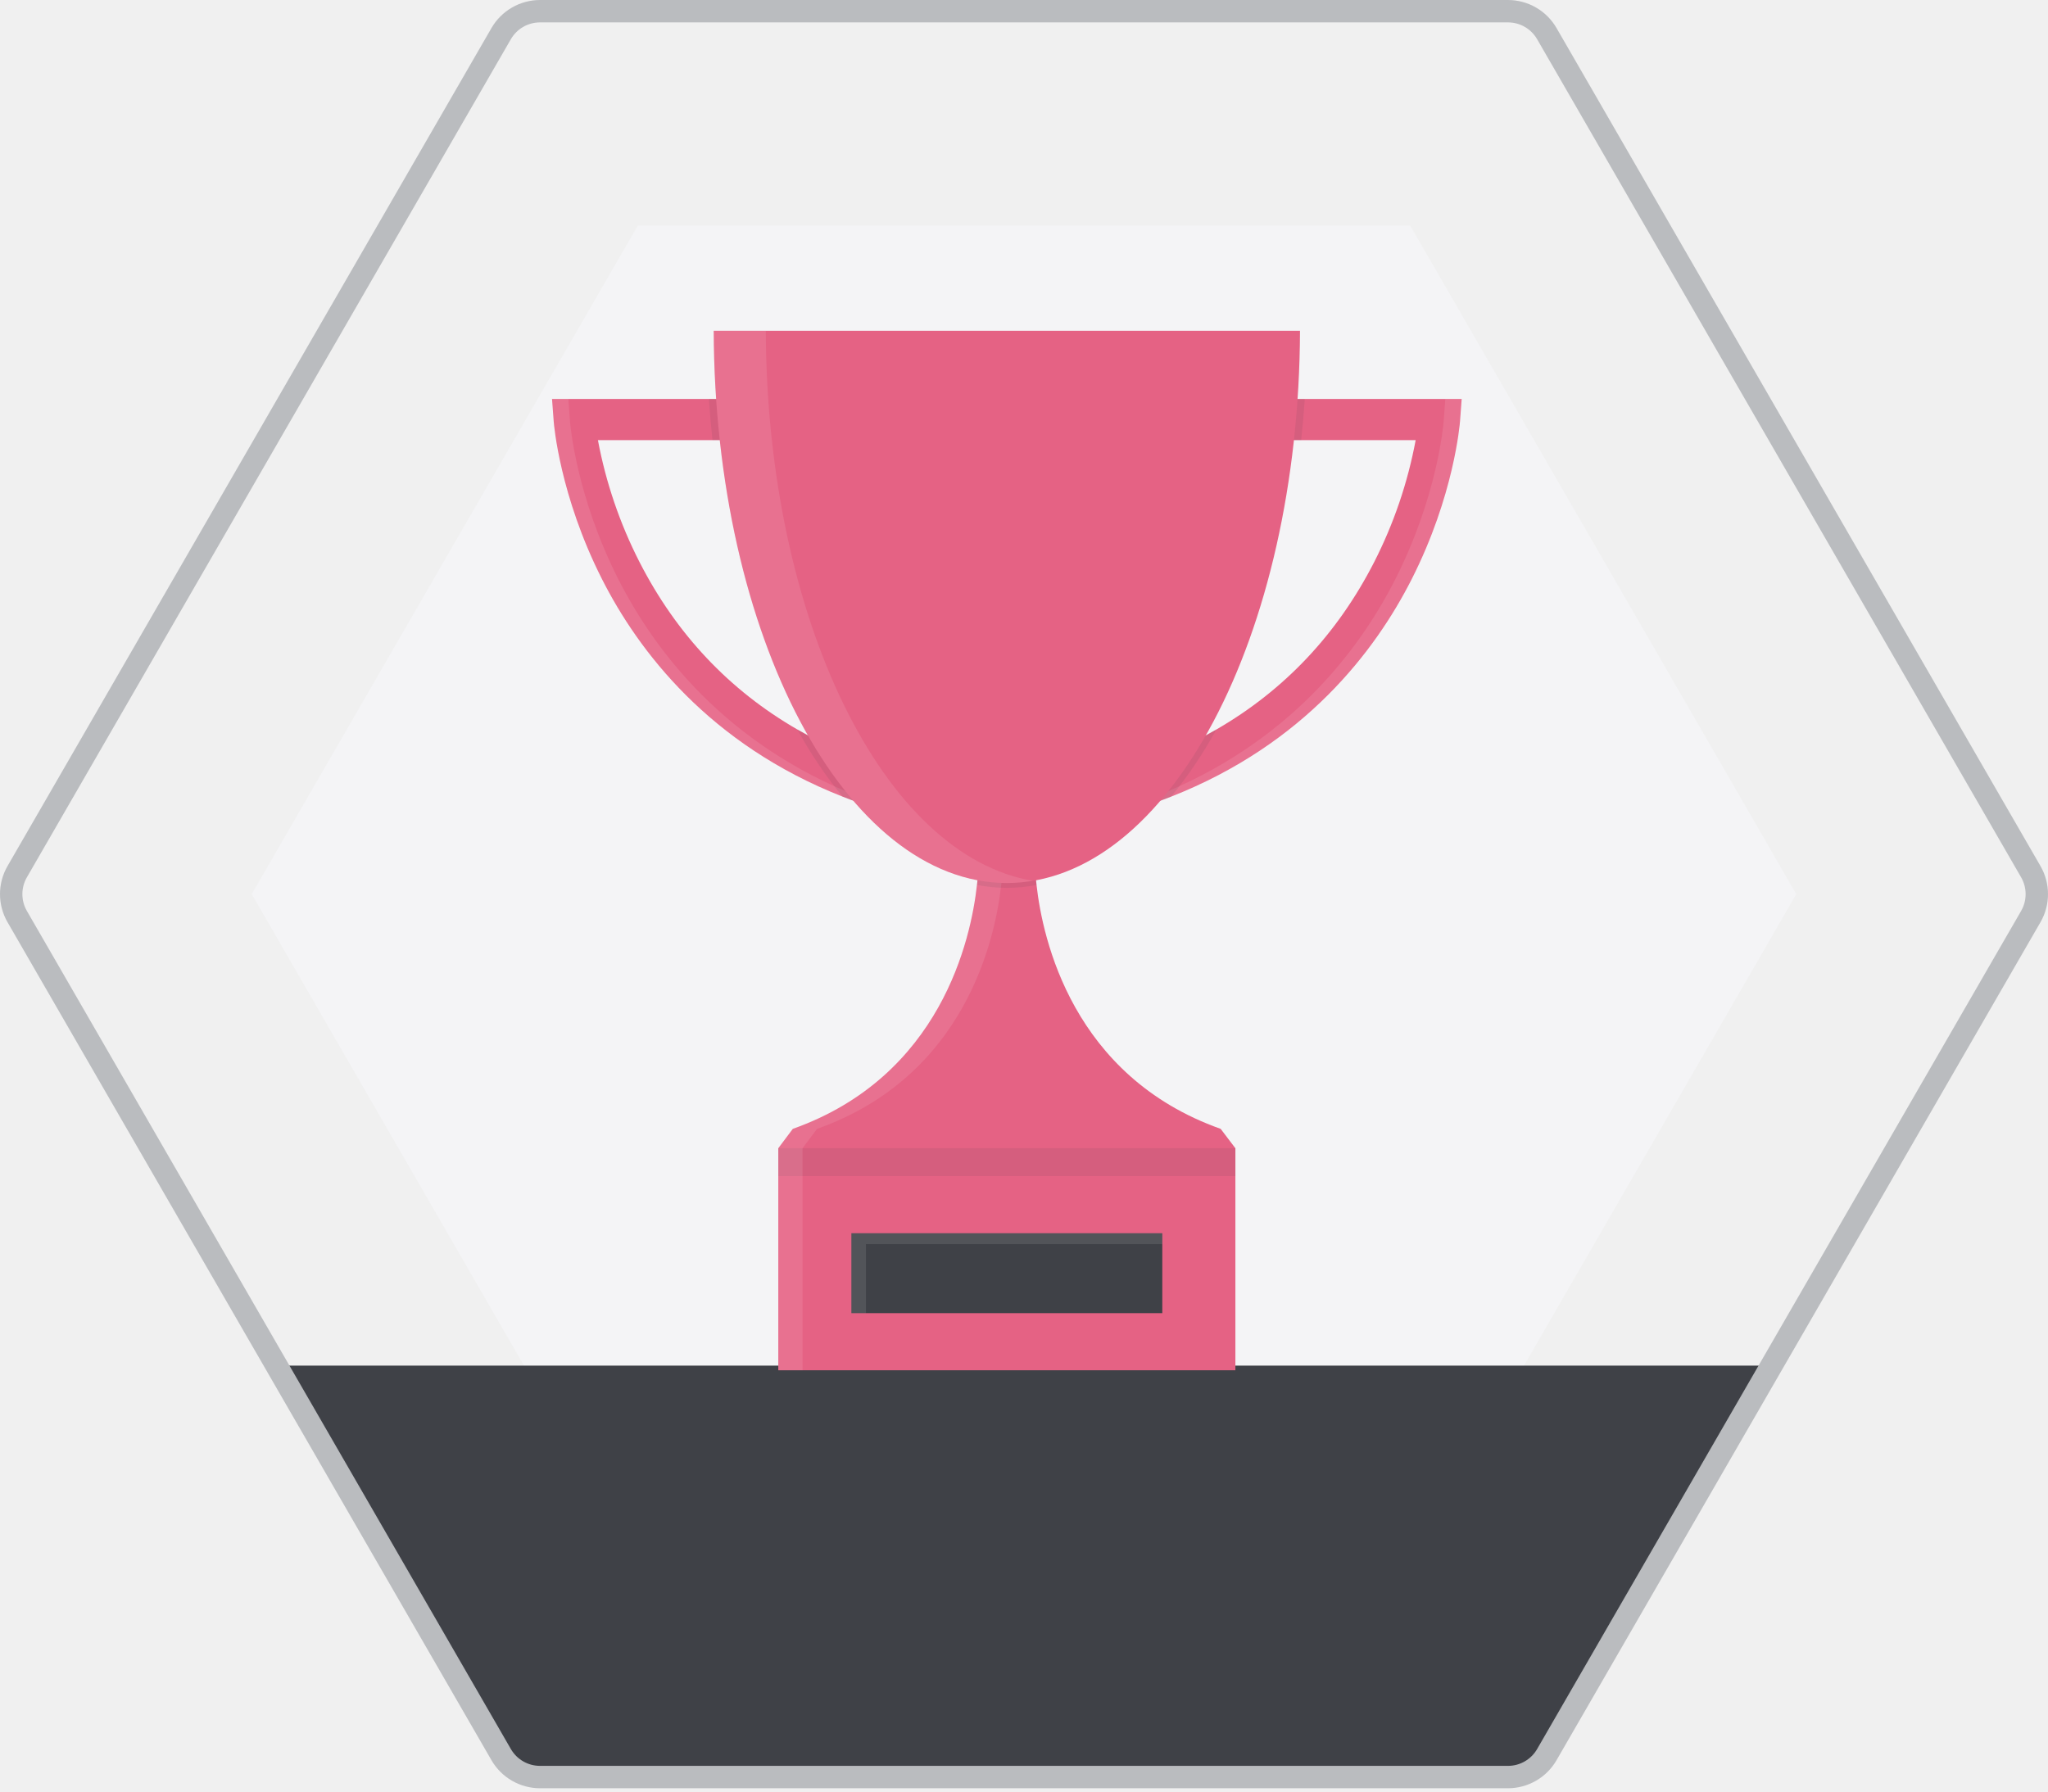
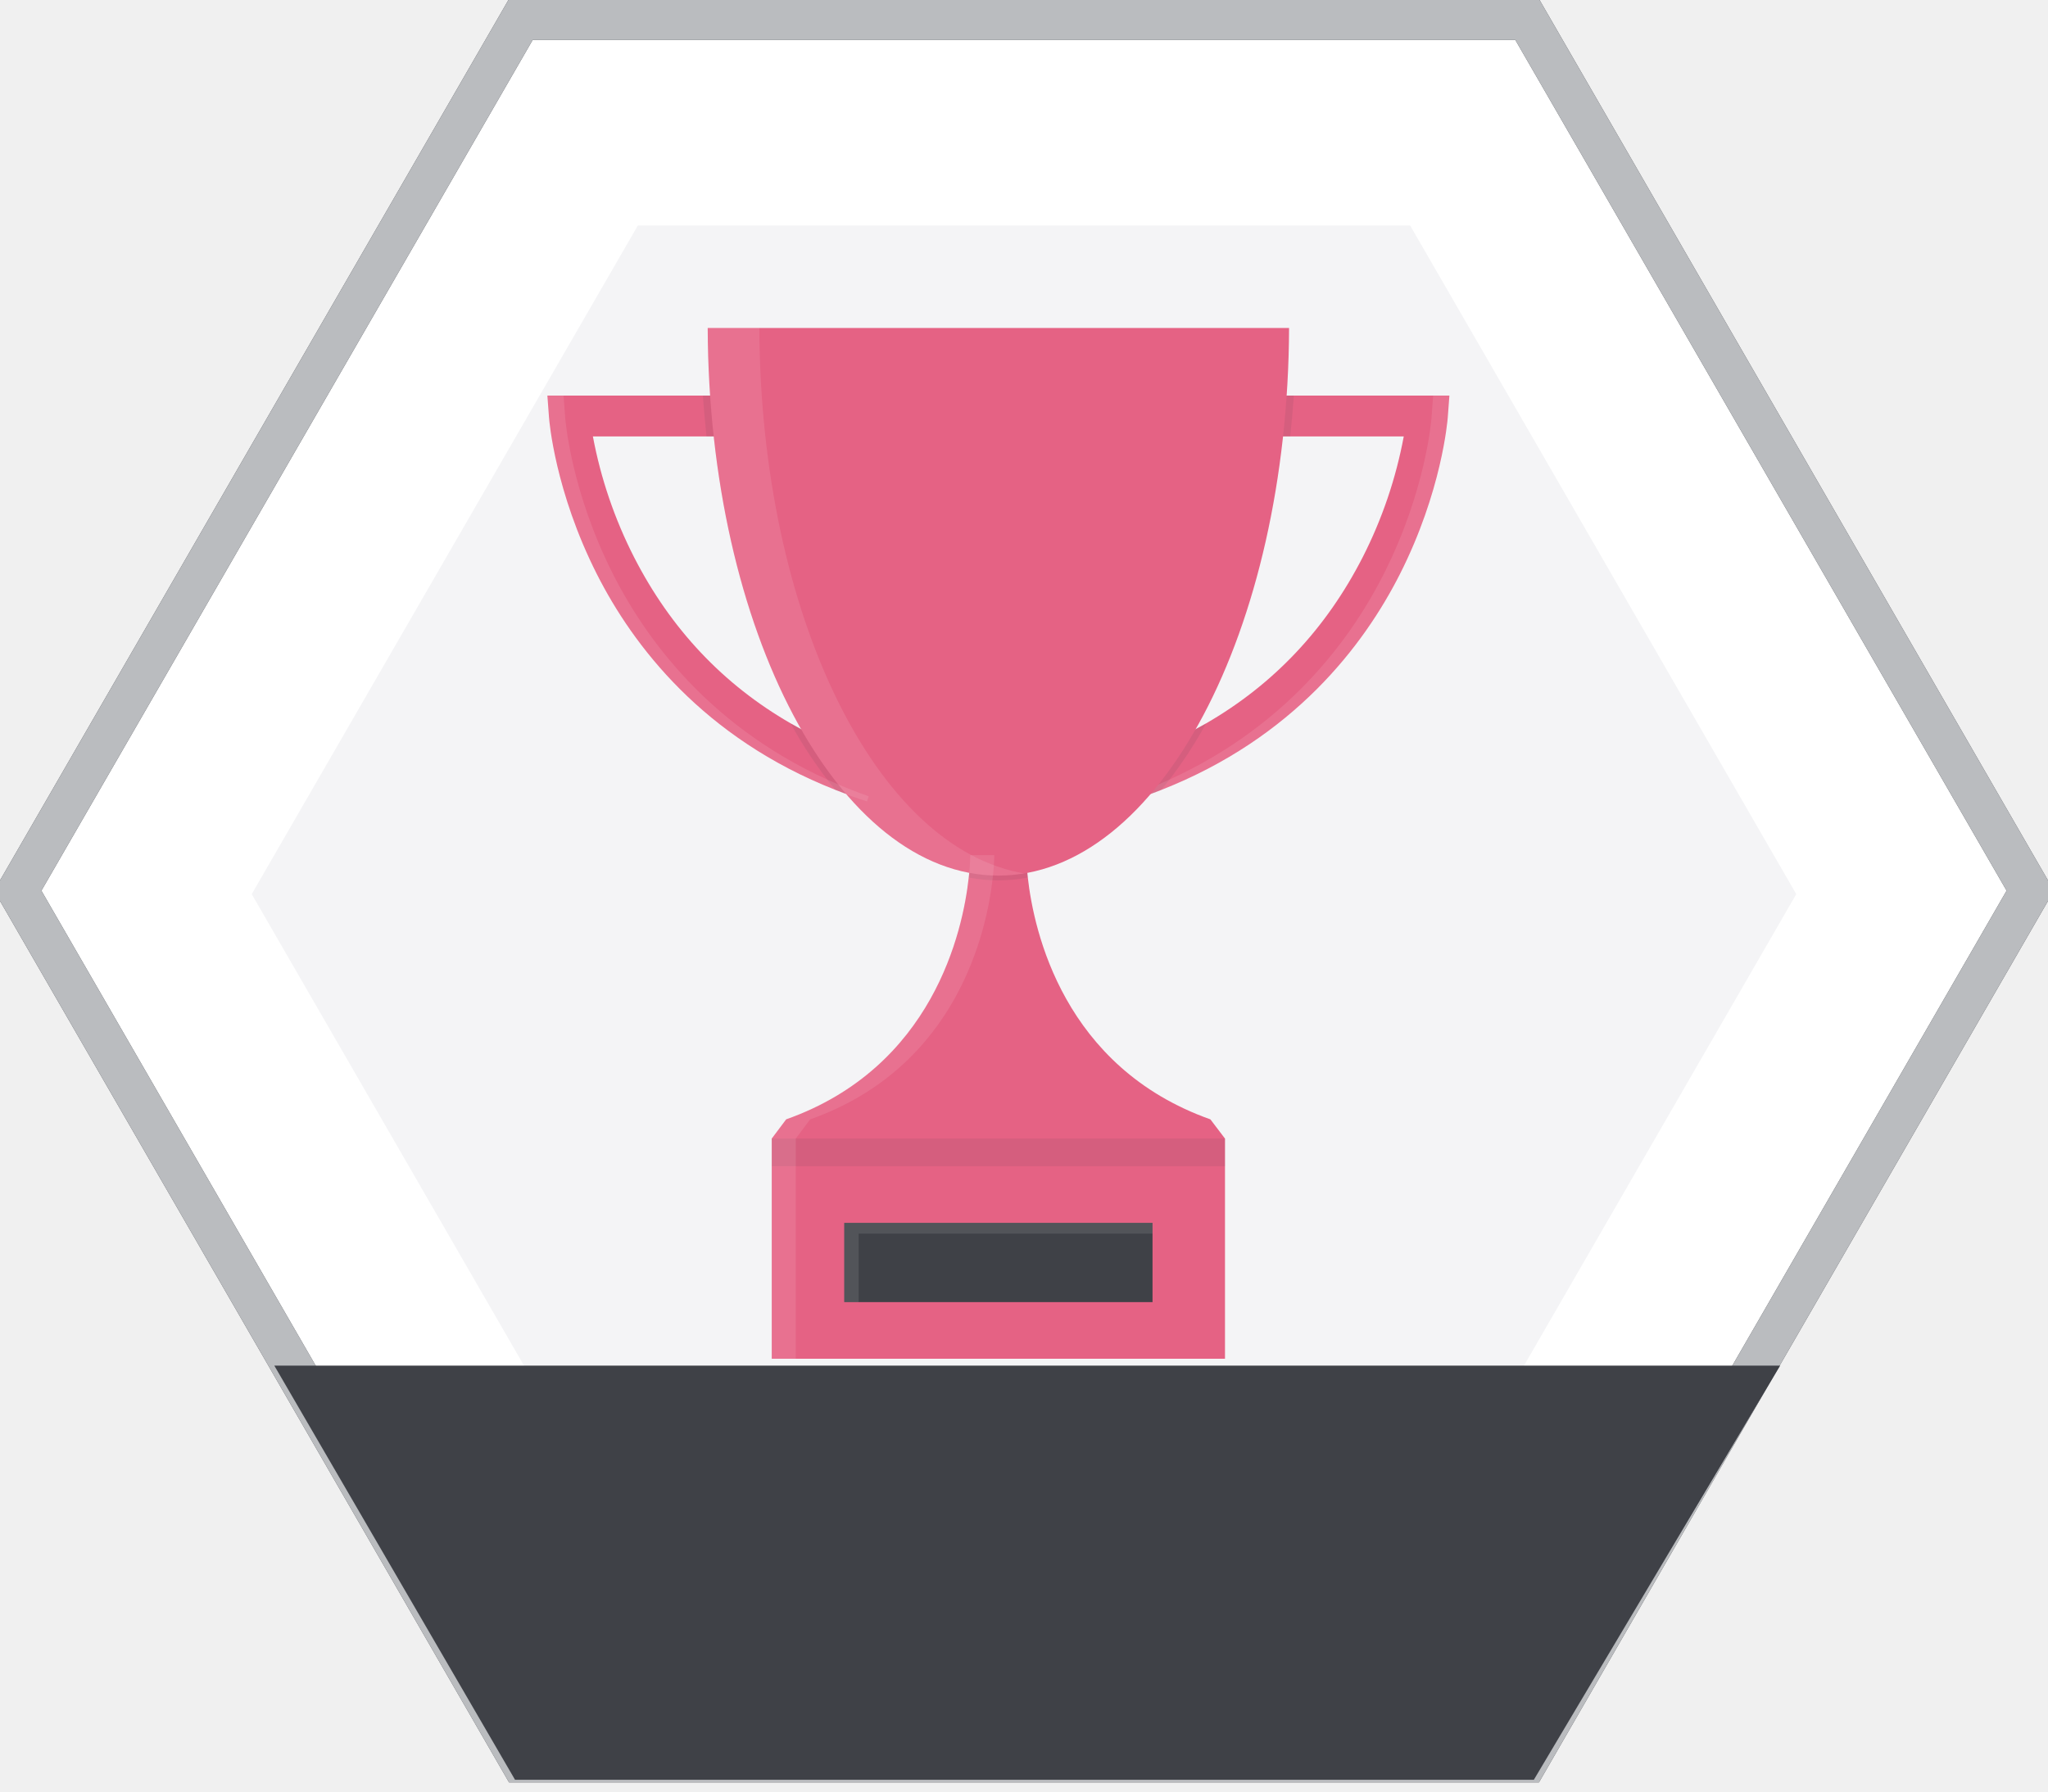
- <svg xmlns="http://www.w3.org/2000/svg" width="200" height="175" viewBox="0 0 200 175" fill="none">
-   <path d="M62.292 152.65H137.708L175.417 87.337L137.708 22.024H62.292L24.583 87.337L62.292 152.65Z" fill="#F4F4F6" />
-   <path d="M26.787 133.39H173.845L149.791 173.844H50.295L26.787 133.39Z" fill="#3F4147" />
-   <path d="M147.268 174.674H52.732C51.773 174.673 50.831 174.419 50 173.94C49.169 173.46 48.479 172.771 47.998 171.941L0.73 90.07C0.252 89.238 0 88.296 0 87.337C0 86.377 0.252 85.435 0.73 84.603L47.998 2.733C48.479 1.903 49.169 1.214 50 0.734C50.831 0.255 51.773 0.002 52.732 0H147.268C148.227 0.002 149.169 0.255 150 0.734C150.831 1.214 151.521 1.903 152.002 2.733L199.27 84.603C199.748 85.435 200 86.377 200 87.337C200 88.296 199.748 89.238 199.27 90.07L152.002 171.941C151.521 172.771 150.831 173.46 150 173.94C149.169 174.419 148.227 174.673 147.268 174.674ZM52.732 2.187C52.157 2.188 51.591 2.34 51.093 2.627C50.594 2.915 50.18 3.329 49.891 3.827L2.624 85.697C2.337 86.195 2.186 86.761 2.186 87.337C2.186 87.912 2.337 88.478 2.624 88.977L49.891 170.847C50.18 171.345 50.594 171.759 51.093 172.047C51.591 172.335 52.157 172.486 52.732 172.487H147.268C147.843 172.487 148.408 172.335 148.907 172.047C149.405 171.759 149.82 171.345 150.108 170.847L197.376 88.977C197.663 88.478 197.814 87.912 197.814 87.337C197.814 86.761 197.663 86.195 197.376 85.697L150.108 3.827C149.82 3.329 149.405 2.915 148.907 2.627C148.409 2.34 147.843 2.188 147.268 2.187L52.732 2.187Z" fill="#BABCBF" />
-   <path d="M142.743 38.97L142.583 41.13C142.559 41.424 141.998 48.408 137.863 56.57C134.314 63.571 127.408 72.689 114.369 77.814C113.352 78.216 112.296 78.591 111.201 78.94L109.98 75.107C113.045 74.143 115.997 72.851 118.786 71.256C125.432 67.418 130.599 61.941 134.202 54.893C136.114 51.14 137.477 47.132 138.248 42.992H123.414V38.97H142.743Z" fill="#E56284" />
-   <path opacity="0.1" d="M112.772 77.816C125.808 72.692 132.717 63.576 136.263 56.575C140.399 48.413 140.962 41.433 140.983 41.135L141.144 38.975H142.8L142.639 41.135C142.618 41.428 142.055 48.413 137.919 56.575C134.37 63.576 127.464 72.692 114.428 77.816C113.411 78.219 112.354 78.595 111.258 78.945L111.097 78.441C111.668 78.237 112.226 78.029 112.772 77.816Z" fill="white" />
-   <path d="M86.671 75.107L85.45 78.94C84.354 78.59 83.297 78.214 82.28 77.812C69.244 72.687 62.335 63.571 58.789 56.57C54.653 48.408 54.09 41.428 54.069 41.13L53.908 38.97H73.228V42.992H58.391C59.167 47.133 60.533 51.141 62.449 54.893C66.052 61.941 71.217 67.418 77.863 71.253C80.652 72.851 83.605 74.143 86.671 75.107V75.107Z" fill="#E56284" />
-   <path opacity="0.1" d="M83.874 77.816C70.838 72.692 63.93 63.576 60.383 56.575C56.248 48.413 55.684 41.433 55.663 41.135L55.502 38.975H53.846L54.007 41.135C54.028 41.428 54.591 48.413 58.727 56.575C62.276 63.576 69.182 72.692 82.218 77.816C83.236 78.219 84.293 78.595 85.389 78.945L85.55 78.441C84.98 78.237 84.422 78.029 83.874 77.816Z" fill="white" />
-   <path d="M120.643 112.158V133.846H76.005V112.158L77.425 110.265C91.89 105.131 94.822 91.742 95.406 86.445C95.493 85.713 95.543 84.977 95.555 84.24H101.075C101.087 84.977 101.137 85.713 101.224 86.445C101.818 91.742 104.749 105.136 119.205 110.265L120.643 112.158Z" fill="#E56284" />
-   <path opacity="0.1" d="M120.643 112.158H76.005V114.879H120.643V112.158Z" fill="#3F4147" />
-   <path opacity="0.1" d="M79.791 110.265C94.256 105.131 97.188 91.742 97.772 86.445C97.859 85.713 97.909 84.977 97.921 84.24H95.555C95.543 84.977 95.493 85.713 95.406 86.445C94.812 91.742 91.881 105.136 77.425 110.265L76.005 112.158V133.846H78.371V112.158L79.791 110.265Z" fill="white" />
-   <path opacity="0.1" d="M69.225 38.97H73.228V42.992H69.579C69.436 41.667 69.318 40.327 69.225 38.97Z" fill="#3F4147" />
-   <path opacity="0.1" d="M86.671 75.107L85.45 78.94C84.354 78.59 83.297 78.214 82.28 77.812C80.606 75.768 79.127 73.572 77.863 71.253C80.652 72.851 83.605 74.143 86.671 75.107Z" fill="#3F4147" />
-   <path opacity="0.1" d="M109.978 75.107C113.043 74.143 115.995 72.851 118.784 71.256C117.518 73.575 116.039 75.771 114.367 77.816C113.349 78.219 112.293 78.594 111.199 78.942L109.978 75.107Z" fill="#3F4147" />
-   <path opacity="0.1" d="M127.422 38.97C127.329 40.327 127.21 41.667 127.067 42.992H123.421V38.97H127.422Z" fill="#3F4147" />
-   <path opacity="0.1" d="M101.233 86.445C99.312 86.817 97.337 86.817 95.415 86.445C95.502 85.713 95.552 84.977 95.565 84.24H101.084C101.097 84.977 101.146 85.713 101.233 86.445V86.445Z" fill="#3F4147" />
-   <path d="M69.698 32.308C69.8 62.133 82.576 86.251 98.326 86.251C114.076 86.251 126.849 62.133 126.953 32.308H69.698Z" fill="#E56284" />
-   <path opacity="0.1" d="M74.785 32.308H69.698C69.8 62.133 82.576 86.251 98.326 86.251C99.178 86.249 100.029 86.177 100.869 86.035C86.309 83.603 74.882 60.51 74.785 32.308Z" fill="white" />
-   <path d="M113.505 120.46H83.143V128.267H113.505V120.46Z" fill="#3F4147" />
-   <path opacity="0.1" d="M84.563 121.524H113.505V120.46H83.143V128.267H84.563V121.524Z" fill="white" />
+ <svg xmlns="http://www.w3.org/2000/svg" class="badge trophy" width="400" height="350" viewBox="0 0 400 350" fill="none">
+   <path class="badge-border--hidden" fill="#FFFFFF" d="M298.268 3.795L396.536 174L298.268 344.205L101.732 344.205L3.464 174L101.732 3.795L298.268 3.795Z" stroke="#3F4147" stroke-width="8" />
+   <path class="badge-border" d="M298.268 3.795L396.536 174L298.268 344.205L101.732 344.205L3.464 174L101.732 3.795L298.268 3.795Z" stroke="#BABCBF" stroke-width="8" />
+   <path class="badge__bg" d="M124.583 305.3H275.416L350.833 174.674L275.417 44.049H124.583L49.166 174.674L124.583 305.3Z" fill="#F4F4F6" />
+   <path d="M53.575 266.78H347.689L299.581 347.689H100.589L53.575 266.78Z" fill="#3F4147" />
+   <g class="trophy__icon">
+     <path d="M283.086 77.285L282.767 81.569C282.72 82.15 281.608 96.001 273.406 112.189C266.368 126.073 252.672 144.156 226.814 154.319C224.796 155.117 222.702 155.861 220.531 156.552L218.11 148.951C224.188 147.038 230.043 144.477 235.574 141.313C248.754 133.702 259.001 122.84 266.147 108.862C269.939 101.42 272.641 93.472 274.171 85.261H244.752V77.285H283.086Z" fill="#E56284" />
+     <path d="M171.884 148.951L169.463 156.552C167.289 155.858 165.193 155.112 163.176 154.314C137.322 144.151 123.622 126.073 116.588 112.189C108.387 96.001 107.27 82.16 107.228 81.569L106.909 77.285H145.224V85.261H115.8C117.338 93.473 120.048 101.421 123.847 108.862C130.993 122.84 141.236 133.702 154.416 141.308C159.947 144.476 165.804 147.039 171.884 148.951V148.951Z" fill="#E56284" />
+     <path opacity="0.1" d="M137.285 77.285H145.224V85.261H137.989C137.704 82.634 137.469 79.975 137.285 77.285Z" fill="#3F4147" />
+     <path opacity="0.1" d="M171.884 148.951L169.463 156.552C167.289 155.858 165.193 155.112 163.175 154.314C159.857 150.261 156.924 145.907 154.415 141.308C159.947 144.476 165.803 147.039 171.884 148.951Z" fill="#3F4147" />
+     <path opacity="0.1" d="M218.105 148.951C224.184 147.038 230.039 144.477 235.569 141.312C233.06 145.912 230.127 150.268 226.809 154.324C224.792 155.121 222.697 155.866 220.527 156.557L218.105 148.951Z" fill="#3F4147" />
+     <path opacity="0.1" d="M252.7 77.285C252.515 79.975 252.281 82.634 251.996 85.261H244.766V77.285H252.7Z" fill="#3F4147" />
+     <path d="M239.257 222.429V265.441H150.732V222.429L153.548 218.675C182.235 208.493 188.048 181.941 189.207 171.435C189.38 169.984 189.478 168.524 189.503 167.062H200.449C200.474 168.524 200.572 169.984 200.745 171.435C201.923 181.941 207.736 208.503 236.405 218.675L239.257 222.429Z" fill="#E56284" />
+     <path opacity="0.1" d="M239.257 222.429H150.732V227.825H239.257V222.429Z" fill="#3F4147" />
+     <path opacity="0.1" d="M223.647 154.324C249.5 144.161 263.201 126.082 270.234 112.198C278.436 96.011 279.553 82.169 279.595 81.578L279.914 77.294H283.198L282.879 81.578C282.837 82.16 281.72 96.011 273.519 112.198C266.481 126.082 252.784 144.161 226.931 154.324C224.914 155.121 222.818 155.867 220.644 156.562L220.325 155.562C221.457 155.159 222.565 154.746 223.647 154.324Z" fill="white" /> --&gt;
+     <path opacity="0.1" d="M200.764 171.435C196.953 172.174 193.036 172.174 189.226 171.435C189.398 169.984 189.497 168.524 189.522 167.062H200.468C200.493 168.524 200.591 169.984 200.764 171.435V171.435Z" fill="#3F4147" />
+     <path d="M138.223 64.072C138.425 123.22 163.762 171.051 194.997 171.051C226.232 171.051 251.565 123.22 251.771 64.072H138.223Z" fill="#E56284" />
+     <path opacity="0.1" d="M148.311 64.072H138.223C138.425 123.22 163.762 171.051 194.997 171.051C196.687 171.048 198.375 170.905 200.041 170.624C171.166 165.8 148.504 120.001 148.311 64.072Z" fill="white" />
+     <path opacity="0.1" d="M166.338 154.324C140.485 144.161 126.784 126.082 119.751 112.198C111.549 96.011 110.432 82.169 110.39 81.578L110.071 77.294H106.786L107.106 81.578C107.148 82.16 108.264 96.011 116.466 112.198C123.504 126.082 137.2 144.161 163.054 154.324C165.071 155.121 167.167 155.867 169.341 156.562L169.66 155.562C168.531 155.159 167.423 154.746 166.338 154.324Z" fill="white" />
+     <path opacity="0.1" d="M158.24 218.675C186.927 208.493 192.74 181.941 193.899 171.435C194.072 169.984 194.17 168.524 194.195 167.062H189.503C189.478 168.524 189.38 169.984 189.207 171.435C188.029 181.941 182.216 208.503 153.548 218.675L150.732 222.429V265.441H155.424V222.429L158.24 218.675Z" fill="white" />
+     <g class="label">
+       <path d="M225.101 238.893H164.888V254.377H225.101V238.893Z" fill="#3F4147" />
+       <path opacity="0.1" d="M167.703 241.005H225.101V238.893H164.888V254.377H167.703V241.005Z" fill="white" />
+     </g>
+   </g>
</svg>
